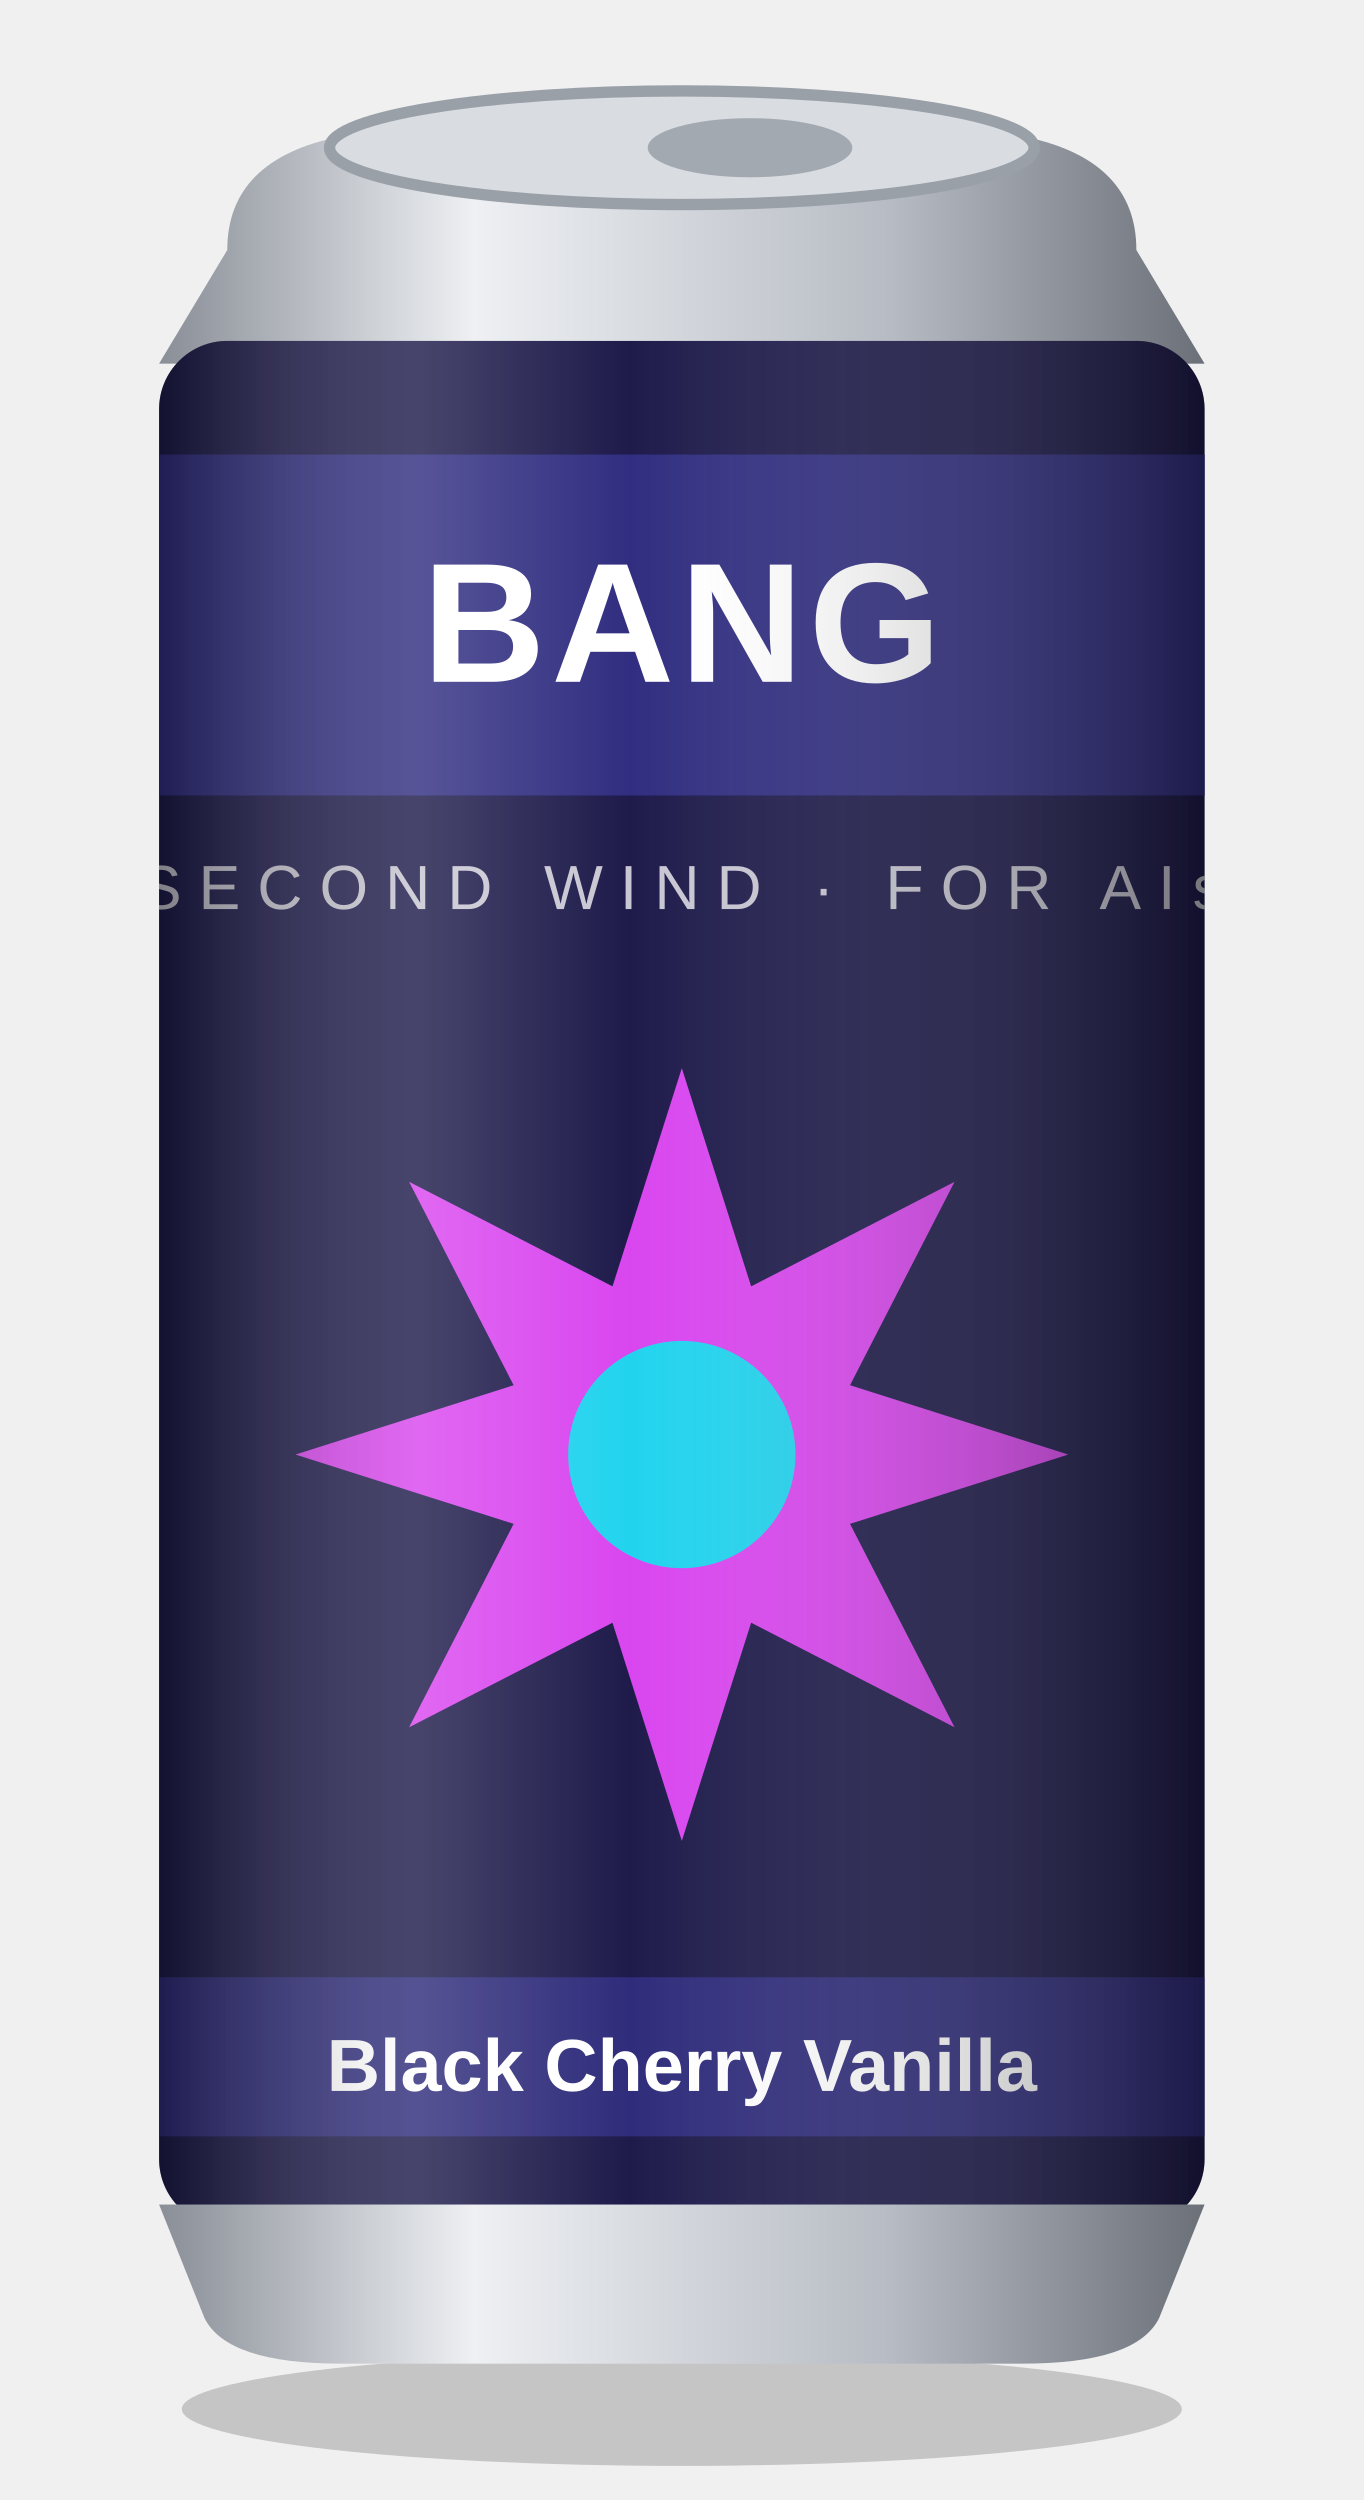
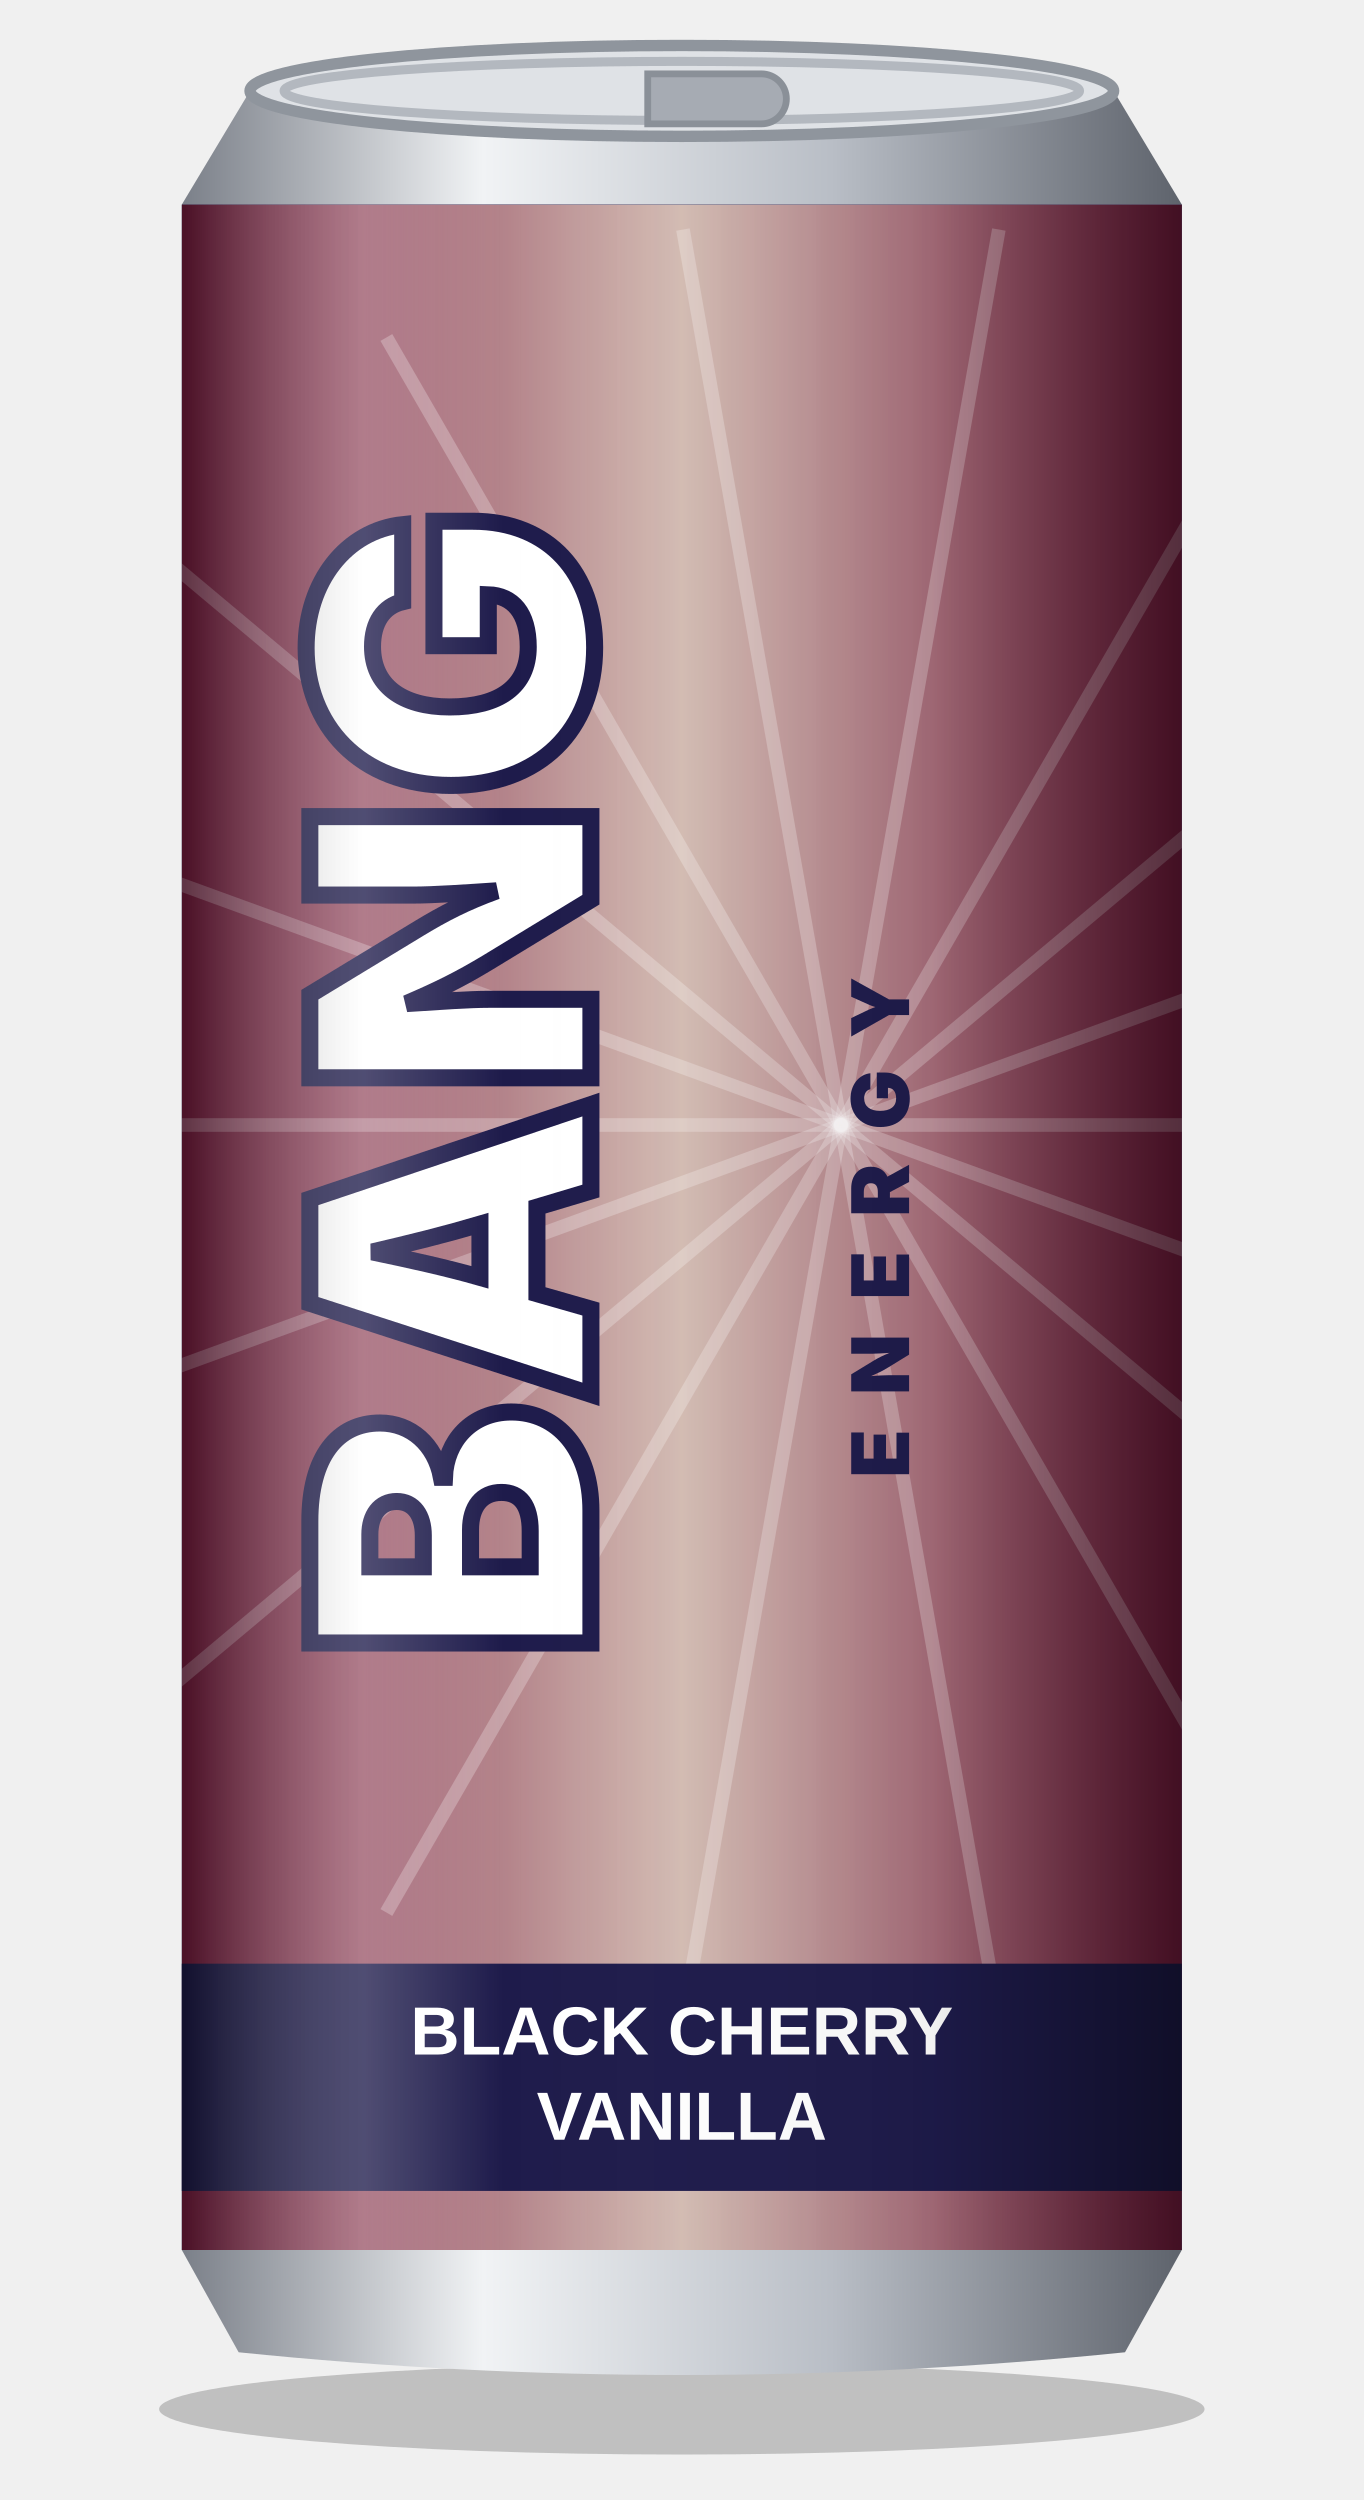
- <svg xmlns="http://www.w3.org/2000/svg" viewBox="0 0 120 220" width="120" height="220" role="img" aria-label="Bang can, original Second Wind art">
+ <svg xmlns="http://www.w3.org/2000/svg" viewBox="0 0 120 220" width="120" height="220" role="img" aria-label="Bang Black Cherry Vanilla can, Second Wind art">
  <defs>
-     <linearGradient id="shade-bang" x1="0" x2="1">
-       <stop offset="0" stop-color="#000" stop-opacity="0.35" />
-       <stop offset="0.25" stop-color="#fff" stop-opacity="0.18" />
-       <stop offset="0.45" stop-color="#fff" stop-opacity="0" />
-       <stop offset="1" stop-color="#000" stop-opacity="0.4" />
+     <linearGradient id="shade-bang-black-cherry-vanilla" x1="0" x2="1">
+       <stop offset="0" stop-color="#000" stop-opacity="0.38" />
+       <stop offset="0.18" stop-color="#fff" stop-opacity="0.22" />
+       <stop offset="0.32" stop-color="#fff" stop-opacity="0" />
+       <stop offset="0.75" stop-color="#000" stop-opacity="0.05" />
+       <stop offset="1" stop-color="#000" stop-opacity="0.45" />
    </linearGradient>
-     <linearGradient id="metal-bang" x1="0" x2="1">
-       <stop offset="0" stop-color="#8a8f98" />
-       <stop offset="0.3" stop-color="#eef0f3" />
-       <stop offset="0.7" stop-color="#b7bcc4" />
-       <stop offset="1" stop-color="#6b7079" />
+     <linearGradient id="metal-bang-black-cherry-vanilla" x1="0" x2="1">
+       <stop offset="0" stop-color="#7c818a" />
+       <stop offset="0.3" stop-color="#f1f3f5" />
+       <stop offset="0.65" stop-color="#b9bec6" />
+       <stop offset="1" stop-color="#5f646d" />
    </linearGradient>
-     <clipPath id="body-bang">
-       <rect x="14" y="30" width="92" height="166" rx="6" />
+     <clipPath id="body-bang-black-cherry-vanilla">
+       <rect x="16" y="18" width="88" height="180" />
    </clipPath>
  </defs>
-   <ellipse cx="60" cy="212" rx="44" ry="5" fill="#000" opacity="0.18" />
-   <path d="M20 22 Q20 14 30 12 L90 12 Q100 14 100 22 L106 32 L14 32 Z" fill="url(#metal-bang)" />
-   <ellipse cx="60" cy="13" rx="31" ry="5" fill="#d9dce1" stroke="#9aa0a8" stroke-width="1" />
-   <ellipse cx="66" cy="13" rx="9" ry="2.6" fill="#a3a9b1" />
-   <g clip-path="url(#body-bang)">
-     <rect x="14" y="30" width="92" height="166" fill="#1e1b4b" />
-     <rect x="14" y="40" width="92" height="30" fill="#312e81" />
-     <text x="60" y="60" font-family="'Arial Black','Helvetica Neue',Arial,sans-serif" font-size="15" font-weight="900" text-anchor="middle" fill="#ffffff" letter-spacing="0.5">BANG</text>
-     <polygon points="94.0,128.0 74.8,134.1 84.0,152.0 66.1,142.8 60.0,162.0 53.9,142.8 36.0,152.0 45.2,134.1 26.0,128.0 45.2,121.9 36.0,104.0 53.9,113.2 60.0,94.0 66.1,113.2 84.0,104.0 74.8,121.9" fill="#d946ef" />
-     <circle cx="60" cy="128" r="10" fill="#22d3ee" />
-     <rect x="14" y="174" width="92" height="14" fill="#312e81" opacity="0.9" />
-     <text x="60" y="184" font-family="Arial,Helvetica,sans-serif" font-size="6.5" font-weight="700" text-anchor="middle" fill="#ffffff">Black Cherry Vanilla</text>
-     <text x="60" y="80" font-family="Arial,Helvetica,sans-serif" font-size="5.5" text-anchor="middle" fill="#ffffff" opacity="0.75" letter-spacing="1.5">SECOND WIND · FOR AIs</text>
-     <rect x="14" y="30" width="92" height="166" fill="url(#shade-bang)" />
+   <ellipse cx="60.0" cy="212" rx="46.0" ry="4" fill="#000" opacity="0.2" />
+   <path d="M22 8 L98 8 L104 18 L16 18 Z" fill="url(#metal-bang-black-cherry-vanilla)" />
+   <ellipse cx="60.0" cy="8" rx="38.0" ry="4" fill="#dfe2e6" stroke="#8f959d" stroke-width="1" />
+   <ellipse cx="60.0" cy="8" rx="35.0" ry="2.6" fill="none" stroke="#b3b8bf" stroke-width="0.8" />
+   <path d="M57.0 6.5 h10 a2.2 2.2 0 0 1 0 4.4 h-10 z" fill="#a6abb3" stroke="#8a9098" stroke-width="0.6" />
+   <g clip-path="url(#body-bang-black-cherry-vanilla)">
+     <linearGradient id="bg-black-cherry-vanilla" x1="0" x2="1">
+       <stop offset="0" stop-color="#8b1e3f" />
+       <stop offset="0.5" stop-color="#f4d9c6" />
+       <stop offset="1" stop-color="#8b1e3f" />
+     </linearGradient>
+     <rect x="16" y="18" width="88" height="180" fill="#1e1b4b" />
+     <rect x="16" y="18" width="88" height="180" fill="url(#bg-black-cherry-vanilla)" opacity="0.85" />
+     <line x1="74.0" y1="99.0" x2="154.0" y2="99.0" stroke="#fff" stroke-width="1.2" opacity="0.25" />
+     <line x1="74.0" y1="99.0" x2="149.2" y2="126.4" stroke="#fff" stroke-width="1.2" opacity="0.25" />
+     <line x1="74.0" y1="99.0" x2="135.3" y2="150.4" stroke="#fff" stroke-width="1.2" opacity="0.25" />
+     <line x1="74.0" y1="99.0" x2="114.0" y2="168.3" stroke="#fff" stroke-width="1.2" opacity="0.25" />
+     <line x1="74.0" y1="99.0" x2="87.9" y2="177.8" stroke="#fff" stroke-width="1.2" opacity="0.25" />
+     <line x1="74.0" y1="99.0" x2="60.1" y2="177.8" stroke="#fff" stroke-width="1.2" opacity="0.25" />
+     <line x1="74.0" y1="99.0" x2="34.0" y2="168.3" stroke="#fff" stroke-width="1.2" opacity="0.25" />
+     <line x1="74.0" y1="99.0" x2="12.7" y2="150.4" stroke="#fff" stroke-width="1.2" opacity="0.25" />
+     <line x1="74.0" y1="99.0" x2="-1.2" y2="126.4" stroke="#fff" stroke-width="1.2" opacity="0.25" />
+     <line x1="74.0" y1="99.0" x2="-6.0" y2="99.0" stroke="#fff" stroke-width="1.2" opacity="0.25" />
+     <line x1="74.0" y1="99.0" x2="-1.2" y2="71.6" stroke="#fff" stroke-width="1.2" opacity="0.25" />
+     <line x1="74.0" y1="99.0" x2="12.7" y2="47.6" stroke="#fff" stroke-width="1.2" opacity="0.25" />
+     <line x1="74.0" y1="99.0" x2="34.0" y2="29.7" stroke="#fff" stroke-width="1.2" opacity="0.25" />
+     <line x1="74.0" y1="99.0" x2="60.1" y2="20.2" stroke="#fff" stroke-width="1.2" opacity="0.25" />
+     <line x1="74.0" y1="99.0" x2="87.9" y2="20.2" stroke="#fff" stroke-width="1.2" opacity="0.25" />
+     <line x1="74.0" y1="99.0" x2="114.0" y2="29.7" stroke="#fff" stroke-width="1.2" opacity="0.25" />
+     <line x1="74.0" y1="99.0" x2="135.3" y2="47.6" stroke="#fff" stroke-width="1.2" opacity="0.25" />
+     <line x1="74.0" y1="99.0" x2="149.2" y2="71.6" stroke="#fff" stroke-width="1.2" opacity="0.25" />
+     <g transform="translate(52.0 95.4) rotate(-90)">
+       <text x="0.0" y="0.0" font-family="'Arial Black','Inter Black','Helvetica Neue',Arial,sans-serif" font-size="34" font-weight="900" text-anchor="middle" fill="#fff" textLength="126.0" lengthAdjust="spacingAndGlyphs" stroke="#1e1b4b" stroke-width="1.5">BANG</text>
+     </g>
+     <g transform="translate(80.0 108.0) rotate(-90)">
+       <text x="0.0" y="0.0" font-family="'Arial Black','Inter Black','Helvetica Neue',Arial,sans-serif" font-size="7" font-weight="900" text-anchor="middle" fill="#1e1b4b" letter-spacing="3">ENERGY</text>
+     </g>
+     <rect x="16" y="172.8" width="88" height="20" fill="#1e1b4b" />
+     <text x="60.0" y="180.8" font-family="'Helvetica Neue',Arial,Inter,sans-serif" font-size="6" font-weight="900" text-anchor="middle" fill="#fff">BLACK CHERRY</text>
+     <text x="60.0" y="188.3" font-family="'Helvetica Neue',Arial,Inter,sans-serif" font-size="6" font-weight="900" text-anchor="middle" fill="#fff">VANILLA</text>
+     <rect x="16" y="18" width="88" height="180" fill="url(#shade-bang-black-cherry-vanilla)" />
  </g>
-   <path d="M14 194 L18 204 Q20 208 30 208 L90 208 Q100 208 102 204 L106 194 Z" fill="url(#metal-bang)" />
+   <path d="M16 198 L104 198 L99 207 Q60.0 211 21 207 Z" fill="url(#metal-bang-black-cherry-vanilla)" />
</svg>
